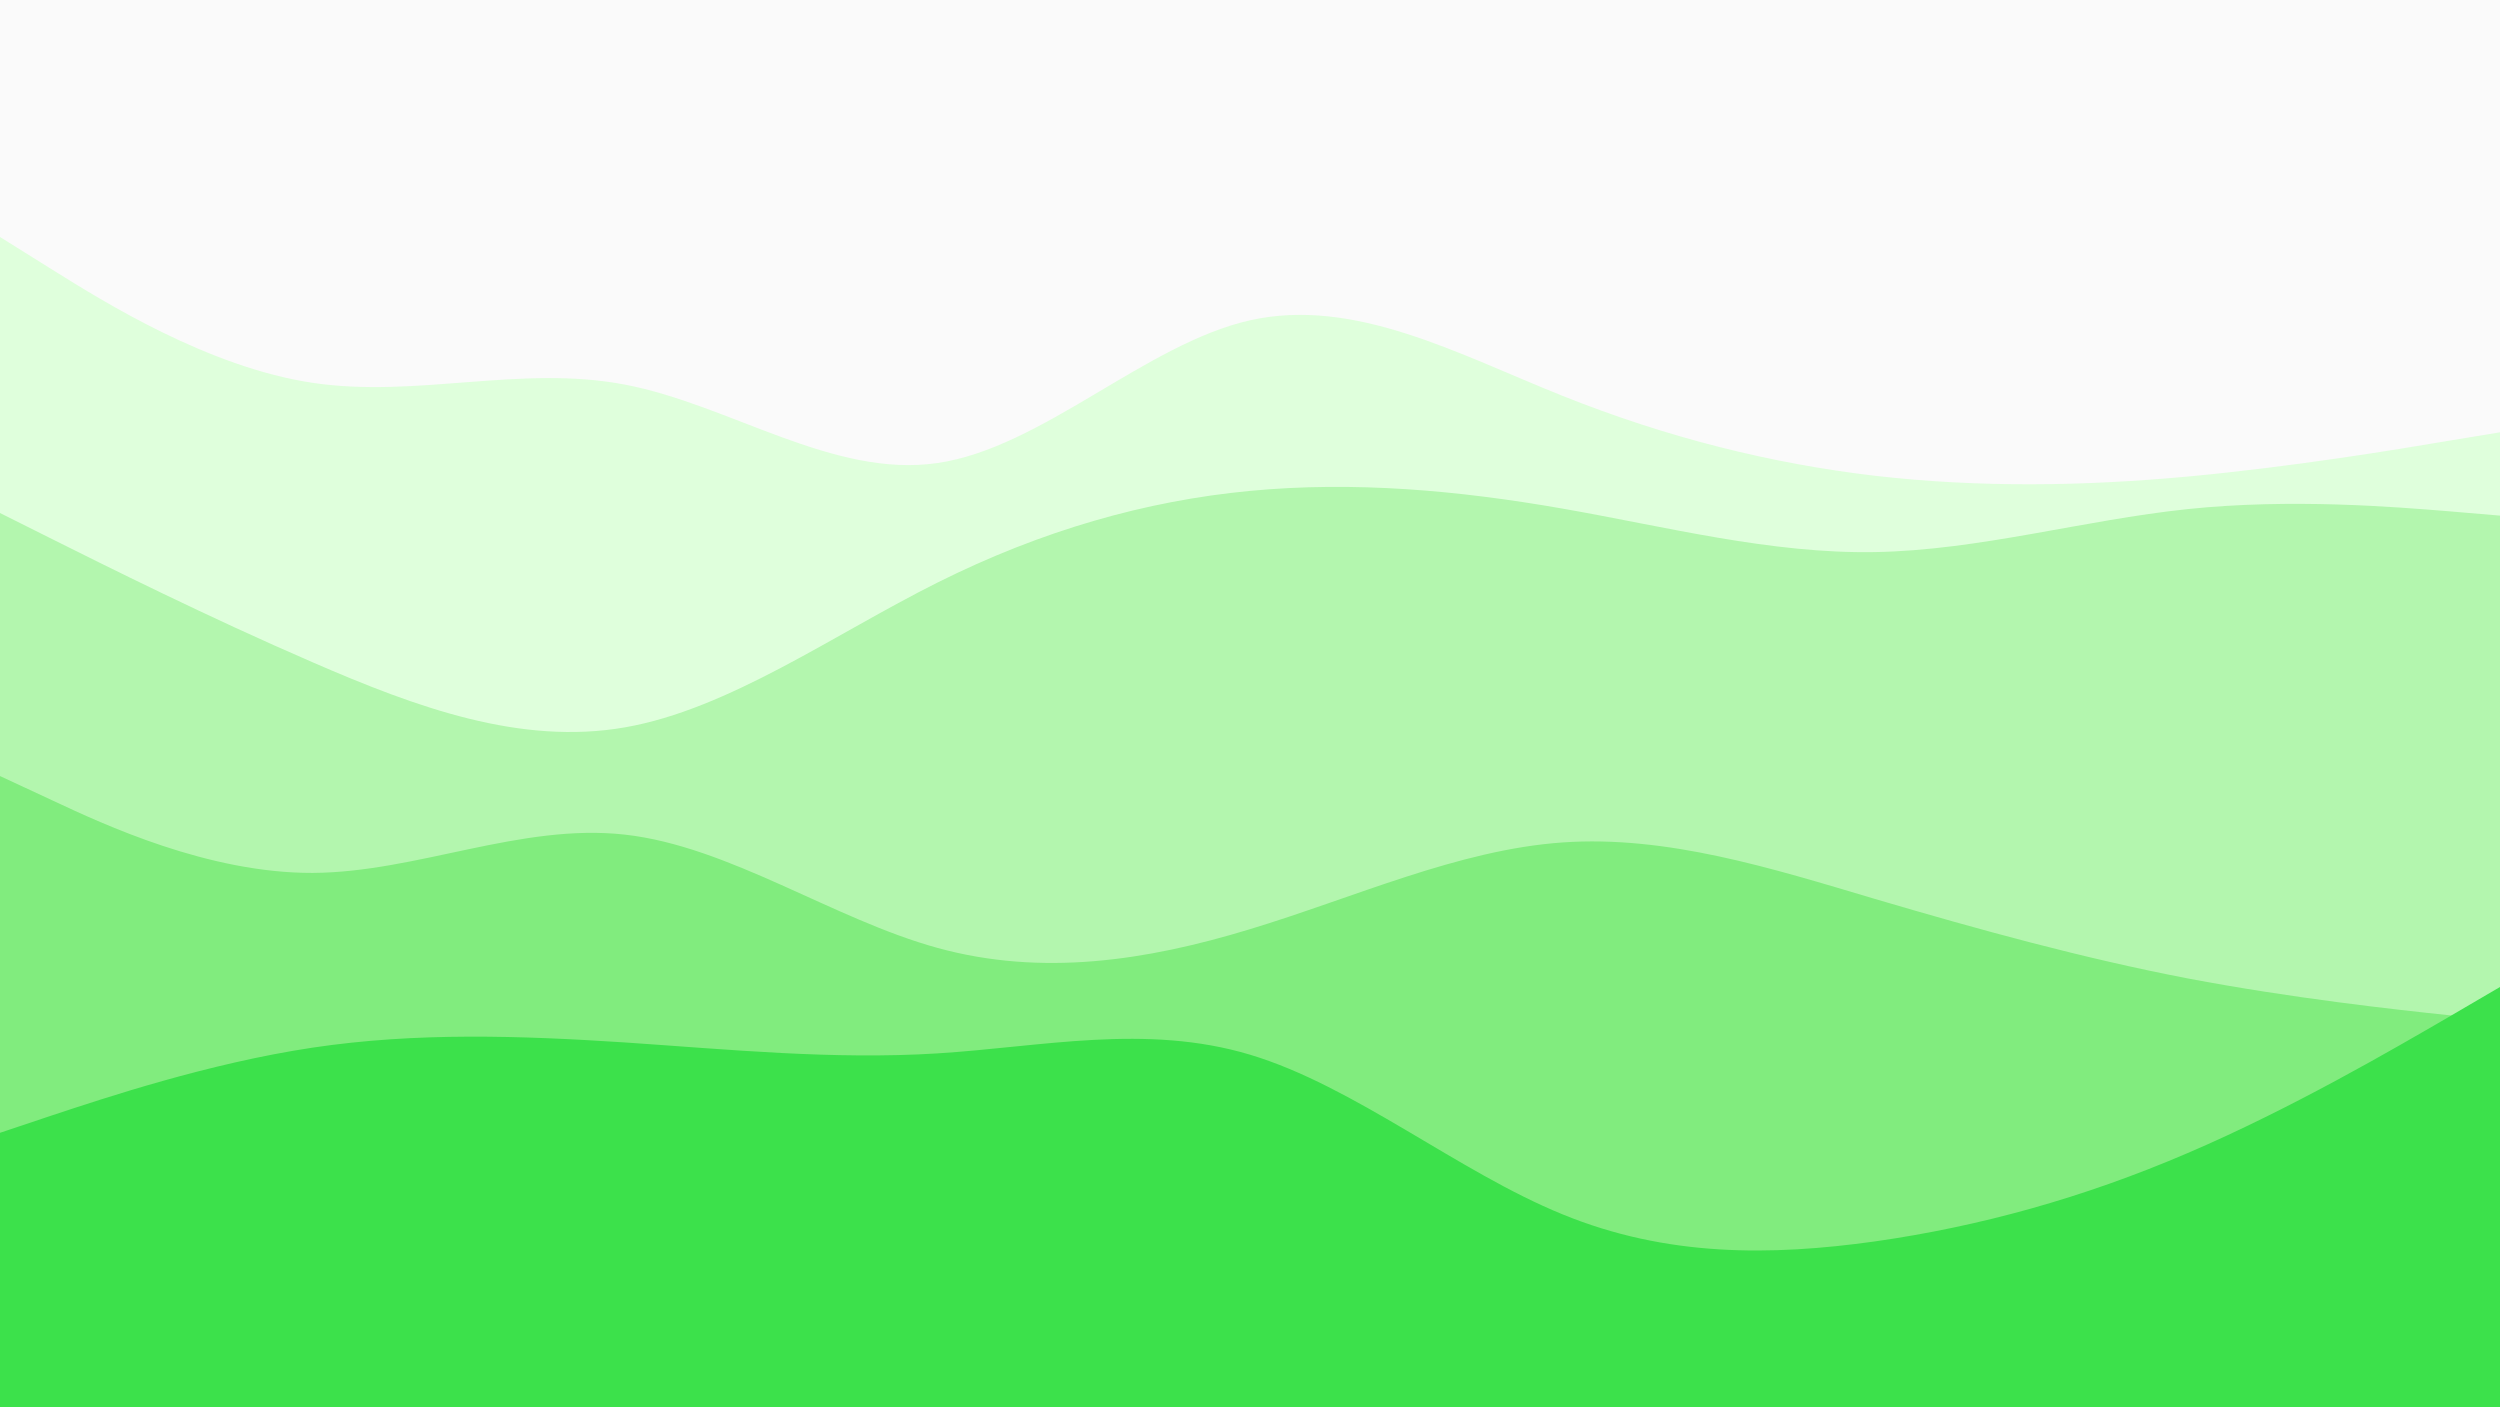
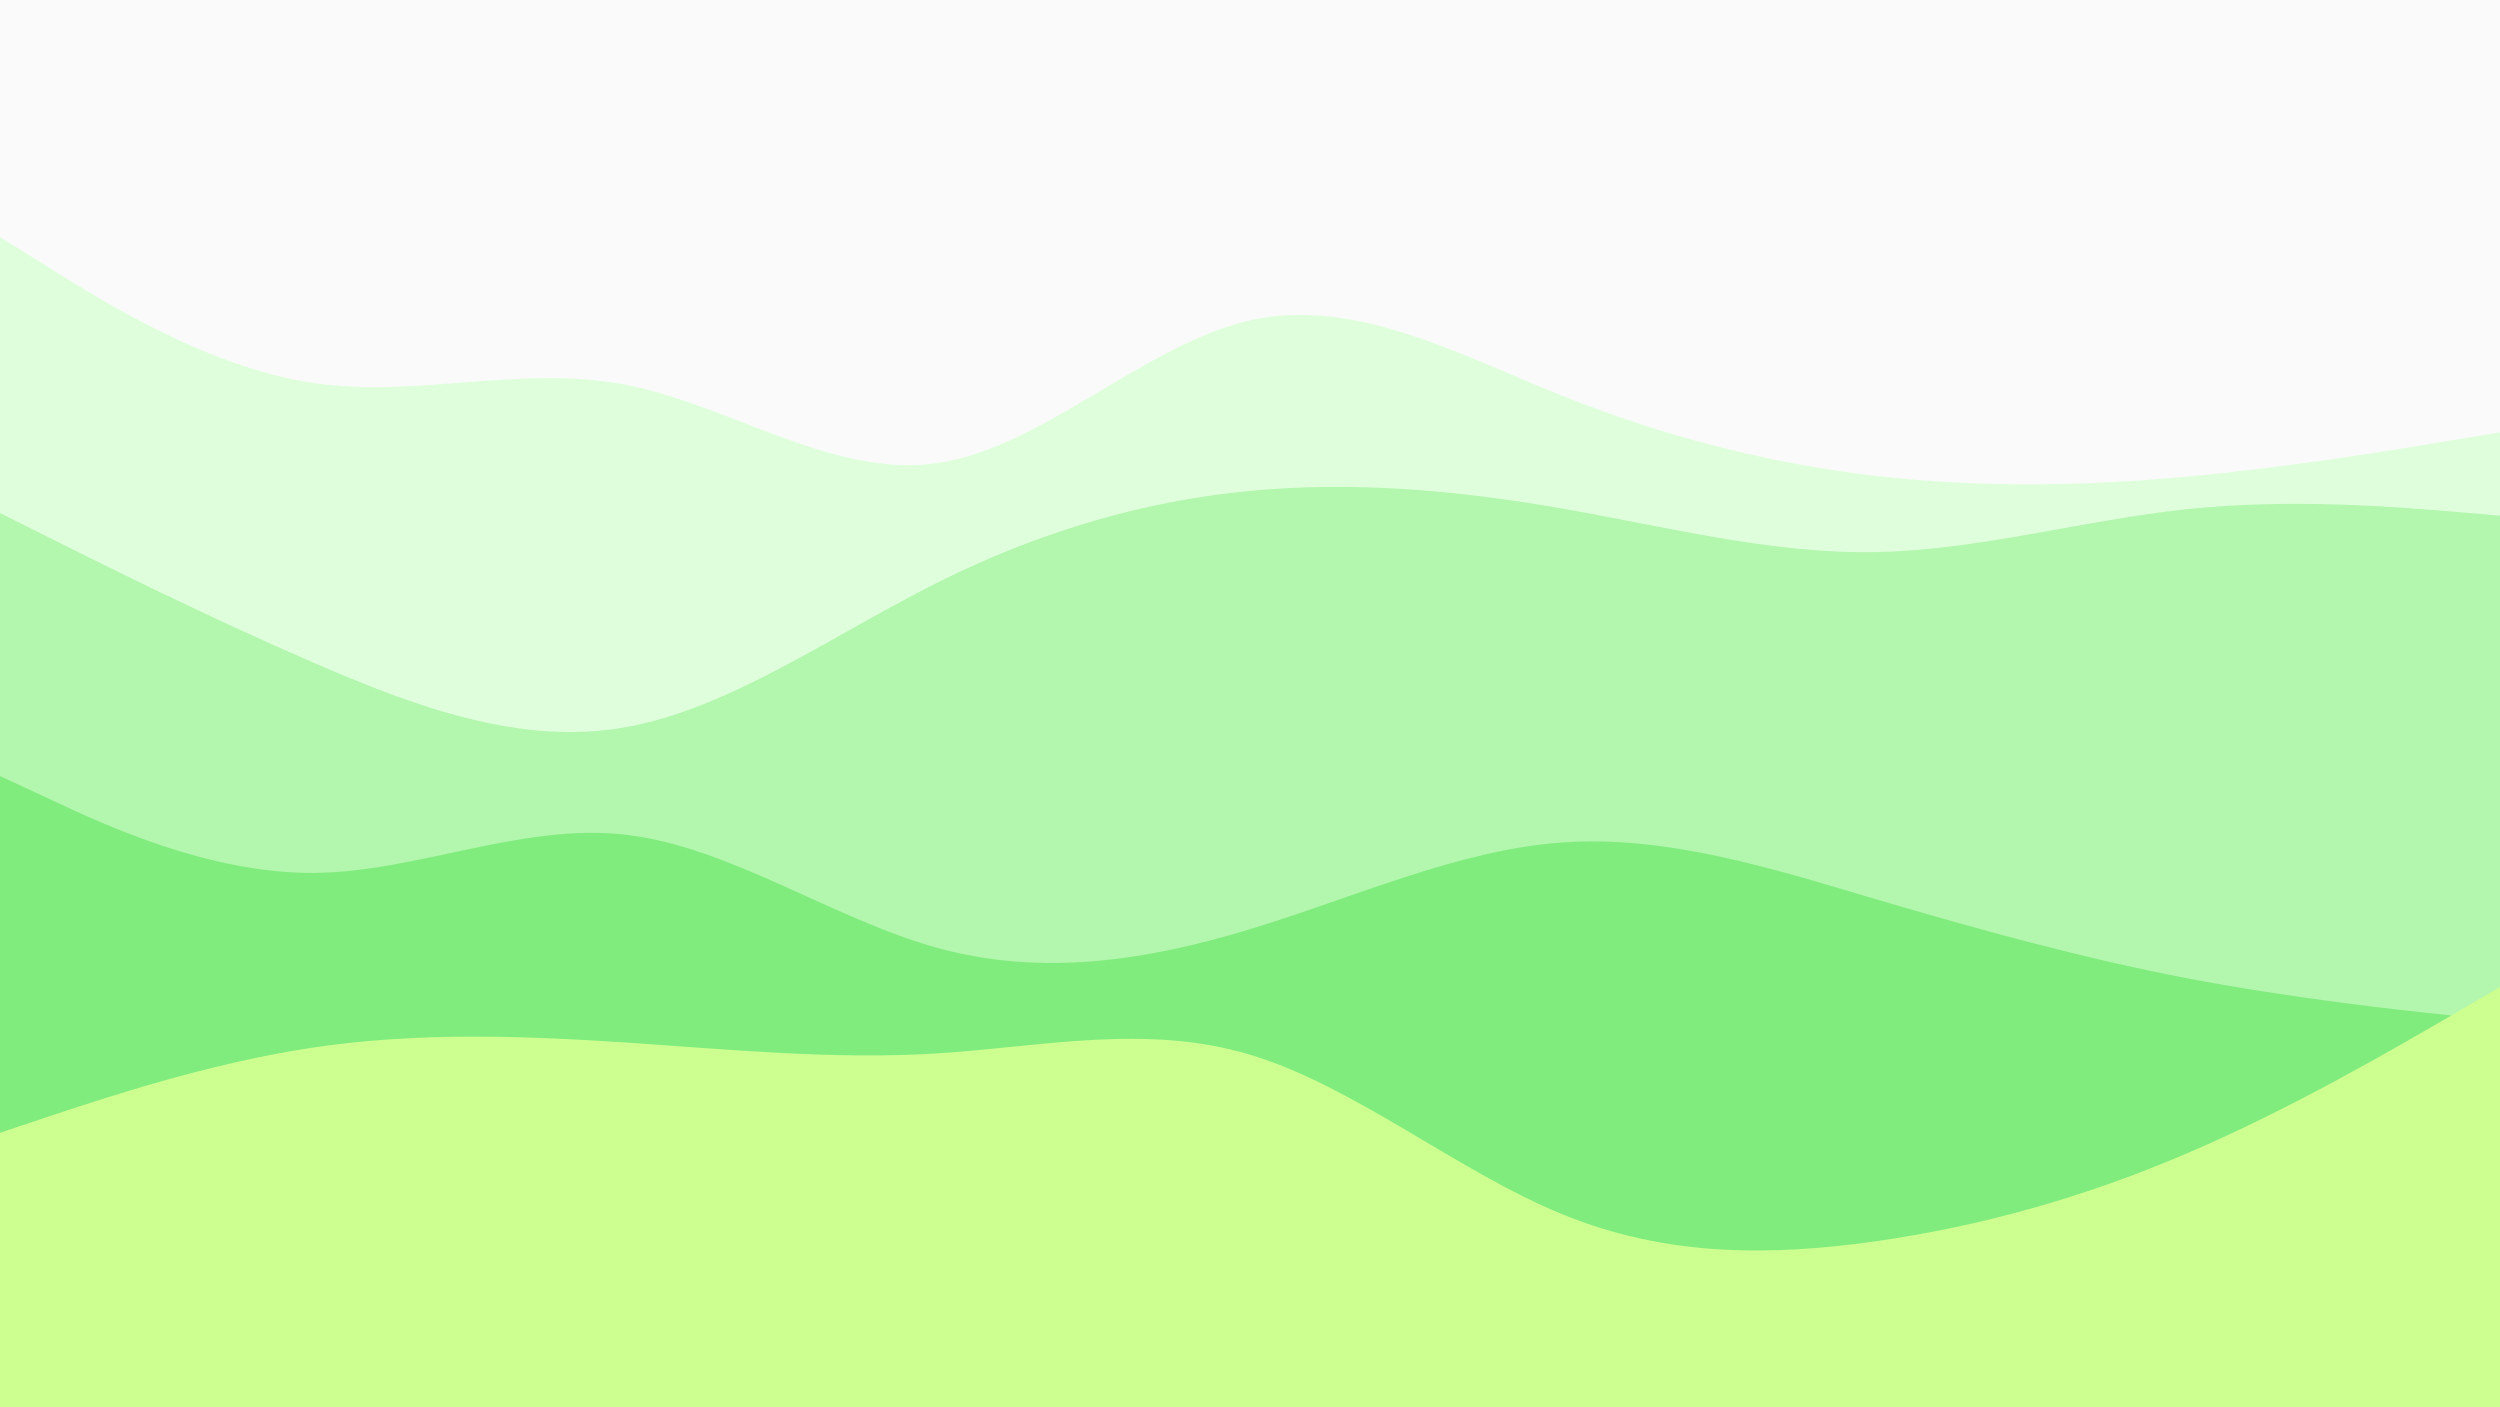
<svg xmlns="http://www.w3.org/2000/svg" id="visual" preserveAspectRatio="none" viewBox="0 0 960 540" width="960" height="540" version="1.1">
  <rect x="0" y="0" width="960" height="540" fill="#fafafa" />
  <path d="M0 91L20 103.5C40 116 80 141 120 147C160 153 200 140 240 147.7C280 155.3 320 183.7 360 177.8C400 172 440 132 480 123C520 114 560 136 600 152C640 168 680 178 720 182.7C760 187.3 800 186.7 840 183C880 179.3 920 172.7 940 169.3L960 166L960 541L940 541C920 541 880 541 840 541C800 541 760 541 720 541C680 541 640 541 600 541C560 541 520 541 480 541C440 541 400 541 360 541C320 541 280 541 240 541C200 541 160 541 120 541C80 541 40 541 20 541L0 541Z" fill="#dfffdc" />
  <path d="M0 197L20 207C40 217 80 237 120 254.3C160 271.7 200 286.3 240 279.3C280 272.3 320 243.7 360 223.7C400 203.7 440 192.3 480 188.5C520 184.7 560 188.3 600 195.3C640 202.3 680 212.7 720 212C760 211.3 800 199.7 840 195.5C880 191.3 920 194.7 940 196.3L960 198L960 541L940 541C920 541 880 541 840 541C800 541 760 541 720 541C680 541 640 541 600 541C560 541 520 541 480 541C440 541 400 541 360 541C320 541 280 541 240 541C200 541 160 541 120 541C80 541 40 541 20 541L0 541Z" fill="#b3f6ae" />
  <path d="M0 298L20 307.3C40 316.7 80 335.3 120 335.2C160 335 200 316 240 320.5C280 325 320 353 360 364C400 375 440 369 480 356.8C520 344.7 560 326.3 600 323.5C640 320.7 680 333.3 720 345.2C760 357 800 368 840 375.7C880 383.3 920 387.7 940 389.8L960 392L960 541L940 541C920 541 880 541 840 541C800 541 760 541 720 541C680 541 640 541 600 541C560 541 520 541 480 541C440 541 400 541 360 541C320 541 280 541 240 541C200 541 160 541 120 541C80 541 40 541 20 541L0 541Z" fill="#81ec7e" />
-   <path d="M0 435L20 428.3C40 421.7 80 408.3 120 402.3C160 396.3 200 397.7 240 400.3C280 403 320 407 360 404.5C400 402 440 393 480 405C520 417 560 450 600 466.3C640 482.7 680 482.3 720 476.7C760 471 800 460 840 442.8C880 425.7 920 402.3 940 390.7L960 379L960 541L940 541C920 541 880 541 840 541C800 541 760 541 720 541C680 541 640 541 600 541C560 541 520 541 480 541C440 541 400 541 360 541C320 541 280 541 240 541C200 541 160 541 120 541C80 541 40 541 20 541L0 541Z" fill="#3ce14b" />
+   <path d="M0 435L20 428.3C40 421.7 80 408.3 120 402.3C160 396.3 200 397.7 240 400.3C280 403 320 407 360 404.5C400 402 440 393 480 405C520 417 560 450 600 466.3C640 482.7 680 482.3 720 476.7C760 471 800 460 840 442.8C880 425.7 920 402.3 940 390.7L960 379L960 541L940 541C920 541 880 541 840 541C800 541 760 541 720 541C680 541 640 541 600 541C560 541 520 541 480 541C440 541 400 541 360 541C320 541 280 541 240 541C200 541 160 541 120 541C80 541 40 541 20 541L0 541Z" fill="#ccff90" />
</svg>
